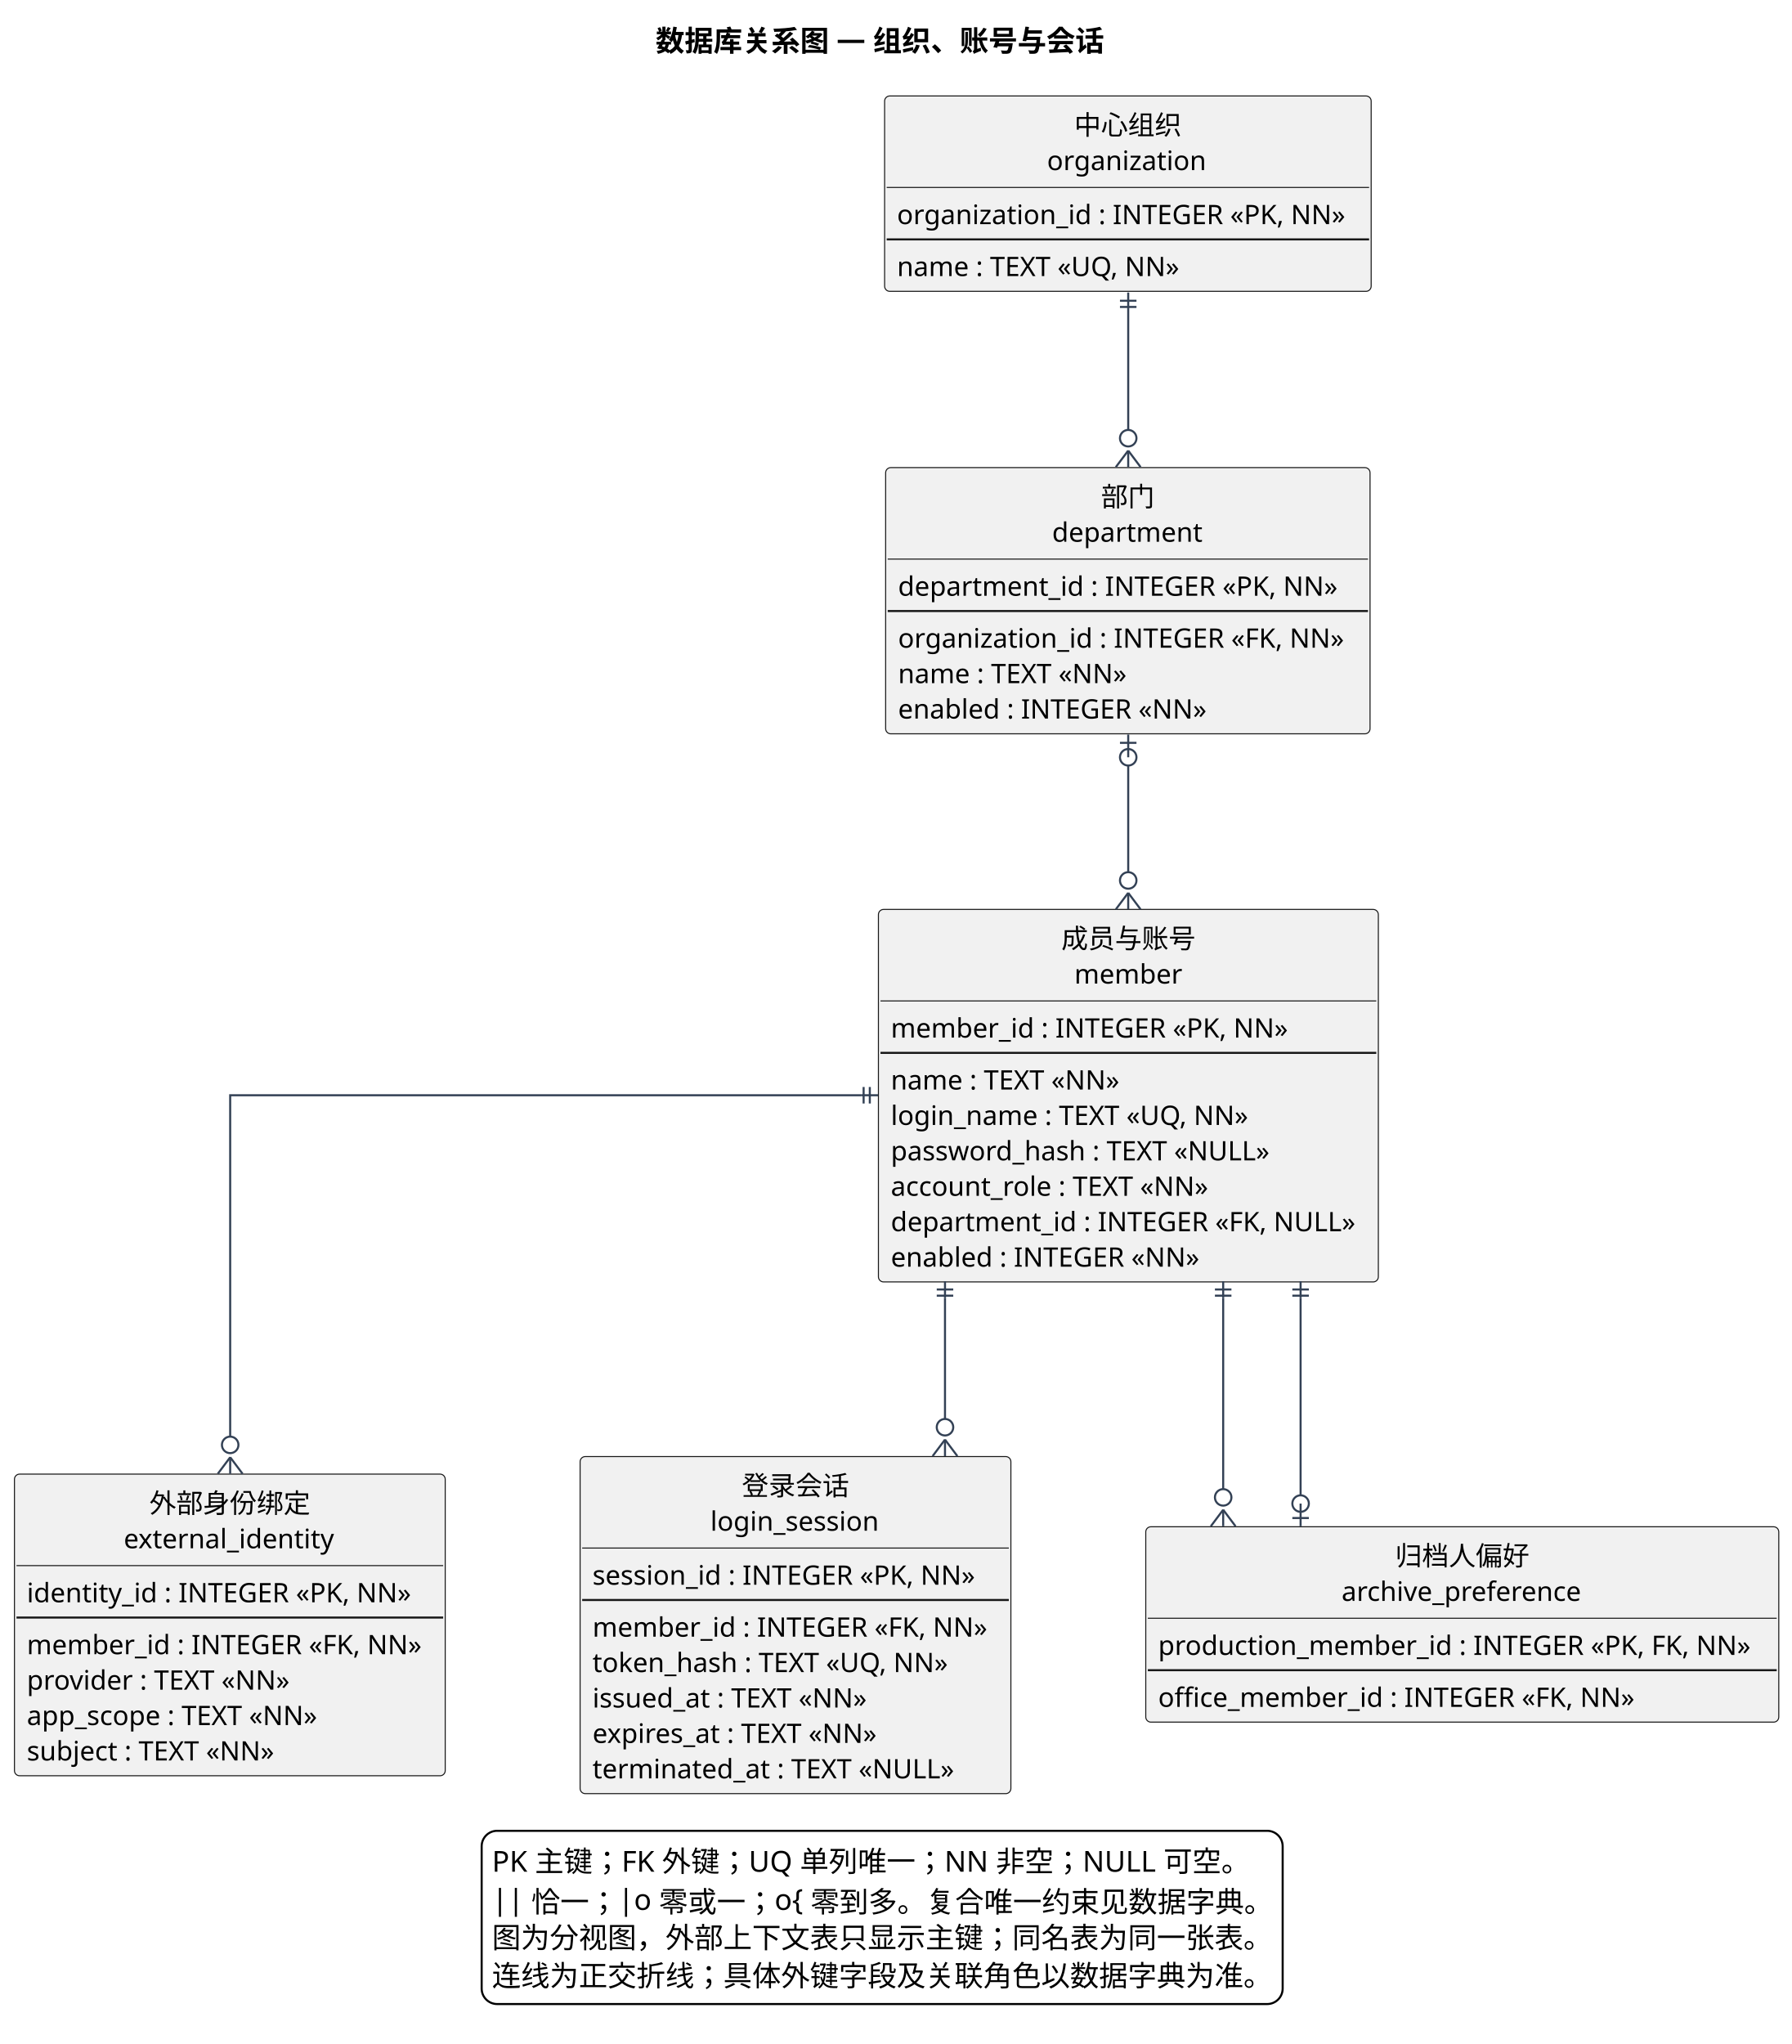
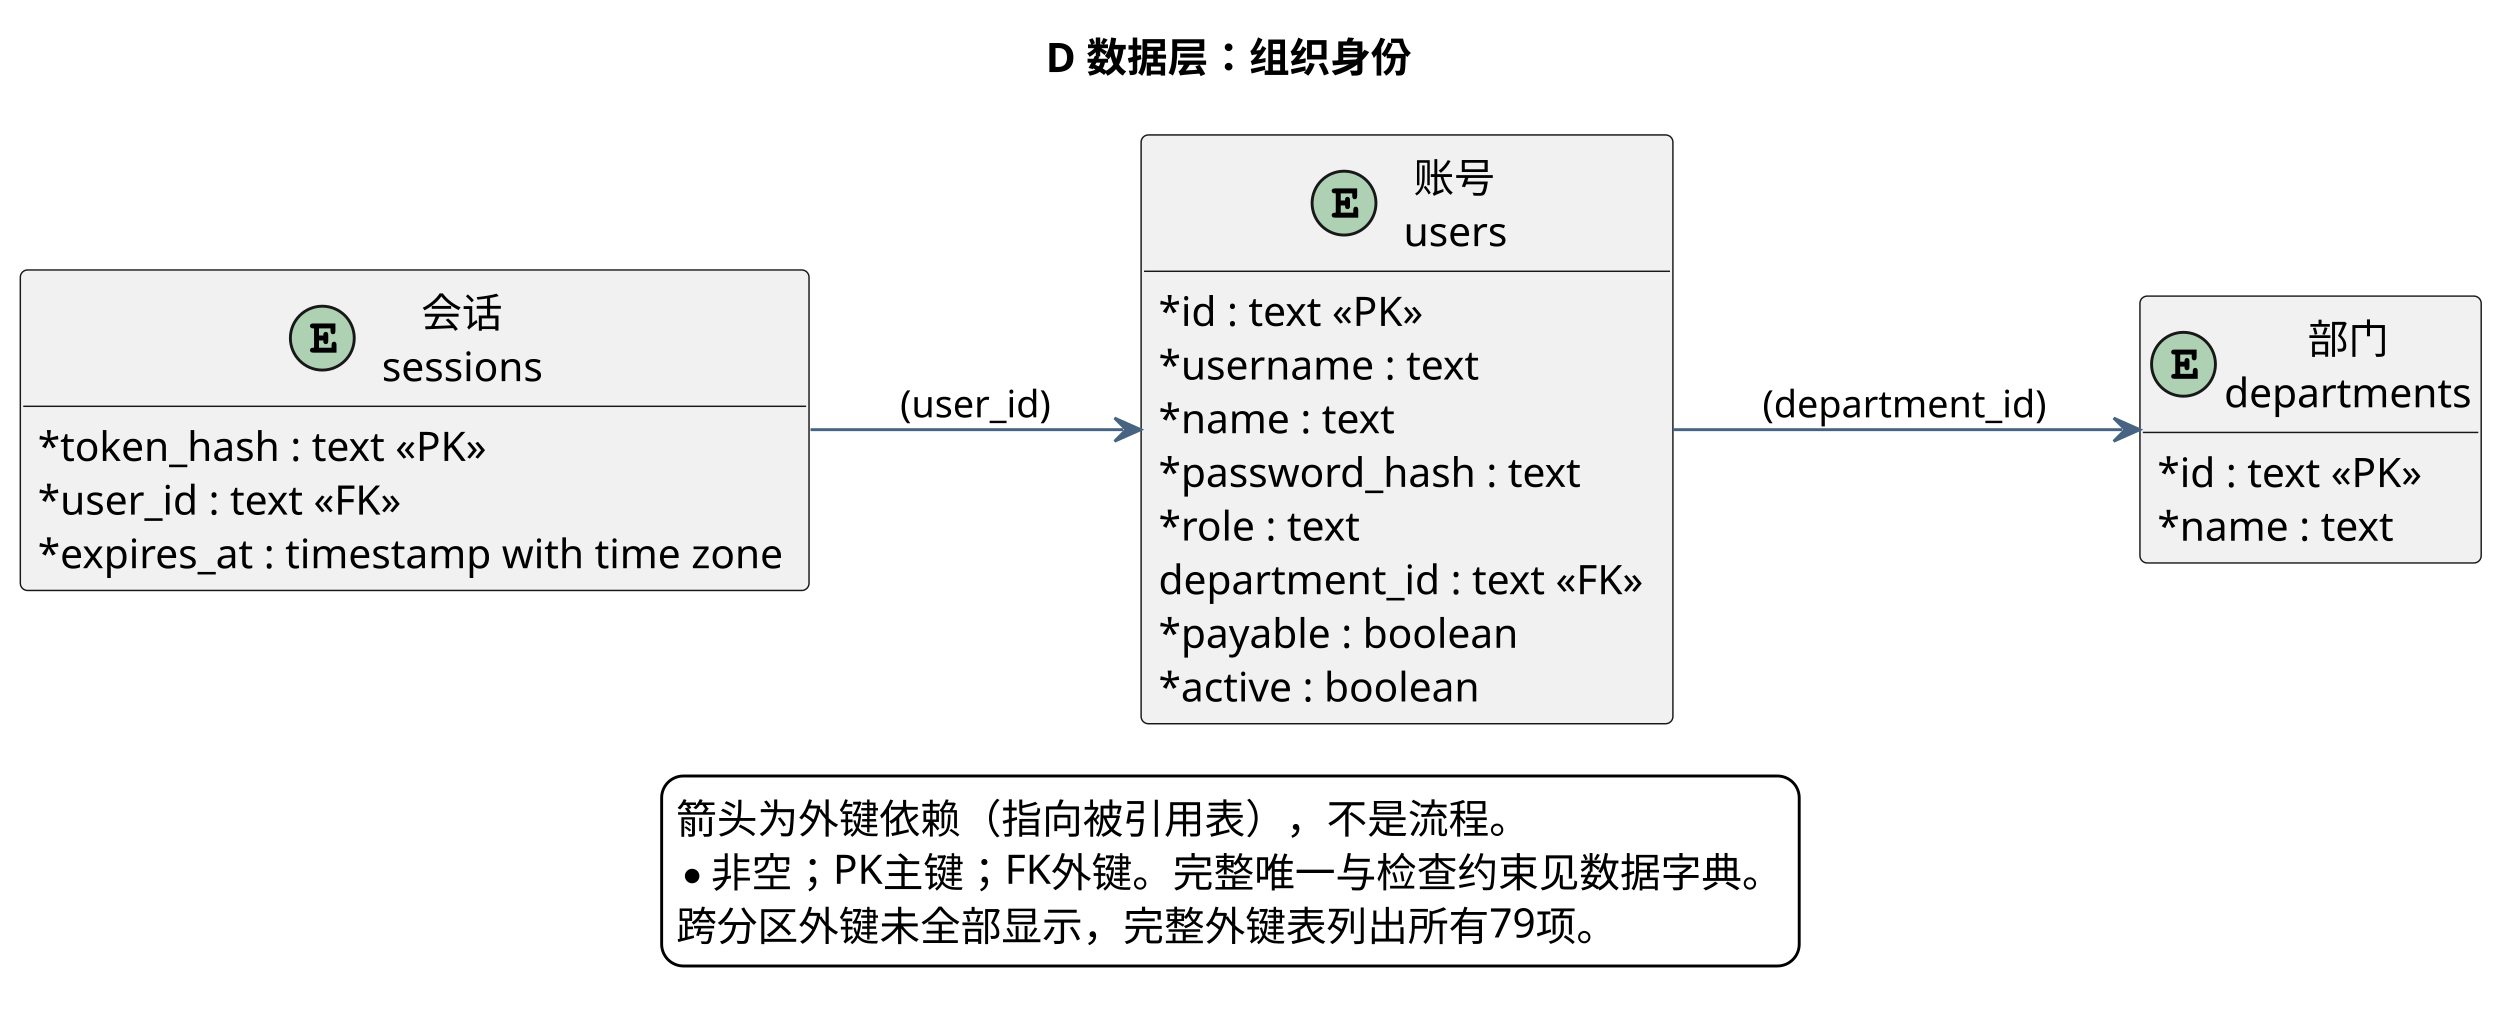
- <svg xmlns="http://www.w3.org/2000/svg" contentStyleType="text/css" height="990px" preserveAspectRatio="none" style="width:868px;height:990px;background:#FFFFFF;" version="1.1" viewBox="0 0 868 990" width="868px" zoomAndPan="magnify">
+ <svg xmlns="http://www.w3.org/2000/svg" contentStyleType="text/css" height="352px" preserveAspectRatio="none" style="width:861px;height:352px;background:#FFFFFF;" version="1.1" viewBox="0 0 861 352" width="861px" zoomAndPan="magnify">
  <defs />
  <g>
-     <text fill="#000000" font-family="Microsoft YaHei" font-size="14" font-weight="bold" lengthAdjust="spacing" textLength="219.461" x="317.583" y="24.814">数据库关系图 — 组织、账号与会话</text>
-     <g id="elem_organization">
-       <rect codeLine="13" fill="#F1F1F1" height="94.631" id="organization" rx="2.5" ry="2.5" style="stroke:#181818;stroke-width:0.5;" width="235.685" x="428.5" y="46.477" />
-       <text fill="#000000" font-family="Microsoft YaHei" font-size="13" lengthAdjust="spacing" textLength="52" x="520.342" y="65.233">中心组织</text>
-       <text fill="#000000" font-family="Microsoft YaHei" font-size="13" lengthAdjust="spacing" textLength="78.356" x="507.165" y="82.391">organization</text>
-       <line style="stroke:#181818;stroke-width:0.5;" x1="429.5" x2="663.185" y1="90.793" y2="90.793" />
-       <text fill="#000000" font-family="Microsoft YaHei" font-size="13" lengthAdjust="spacing" textLength="223.685" x="434.5" y="108.548">organization_id : INTEGER «PK, NN»</text>
-       <line style="stroke:#181818;stroke-width:1.0;" x1="429.5" x2="663.185" y1="115.951" y2="115.951" />
-       <text fill="#000000" font-family="Microsoft YaHei" font-size="13" lengthAdjust="spacing" textLength="142.721" x="434.5" y="133.706">name : TEXT «UQ, NN»</text>
+     <text fill="#000000" font-family="Microsoft YaHei" font-size="14" font-weight="bold" lengthAdjust="spacing" textLength="127.251" x="360.137" y="24.814">D 数据层：组织身份</text>
+     <g id="elem_departments">
+       <rect codeLine="9" fill="#F1F1F1" height="91.91" id="departments" rx="2.5" ry="2.5" style="stroke:#181818;stroke-width:0.5;" width="117.524" x="737" y="101.978" />
+       <ellipse cx="752" cy="125.455" fill="#ADD1B2" rx="11" ry="11" style="stroke:#181818;stroke-width:1.0;" />
+       <path d="M750.859,126.252 L750.859,128.752 L755.188,128.752 L755.188,127.83 Q755.188,127.221 755.43,126.955 Q755.672,126.689 756.047,126.689 Q756.422,126.689 756.656,126.955 Q756.891,127.221 756.891,127.83 L756.891,130.455 L748.891,130.455 Q748.266,130.455 748.008,130.221 Q747.75,129.986 747.75,129.596 Q747.75,129.221 748.016,128.986 Q748.281,128.752 748.891,128.752 L749.156,128.752 L749.156,122.096 L748.891,122.096 Q748.266,122.096 748.008,121.861 Q747.75,121.627 747.75,121.236 Q747.75,120.861 748.008,120.627 Q748.266,120.393 748.891,120.393 L756.516,120.393 L756.516,122.986 Q756.516,123.596 756.289,123.853 Q756.062,124.111 755.672,124.111 Q755.297,124.111 755.062,123.853 Q754.828,123.596 754.828,122.986 L754.828,122.096 L750.859,122.096 L750.859,124.549 L752.344,124.549 Q752.344,123.893 752.469,123.705 Q752.734,123.299 753.203,123.299 Q753.578,123.299 753.812,123.557 Q754.047,123.814 754.047,124.424 L754.047,126.393 Q754.047,126.939 753.922,127.127 Q753.656,127.518 753.203,127.518 Q752.734,127.518 752.469,127.111 Q752.344,126.924 752.344,126.252 L750.859,126.252 Z " fill="#000000" />
+       <text fill="#000000" font-family="Microsoft YaHei" font-size="14" lengthAdjust="spacing" textLength="28" x="794.762" y="121.791">部门</text>
+       <text fill="#000000" font-family="Microsoft YaHei" font-size="14" lengthAdjust="spacing" textLength="85.524" x="766" y="140.269">departments</text>
+       <line style="stroke:#181818;stroke-width:0.5;" x1="738" x2="853.524" y1="148.933" y2="148.933" />
+       <text fill="#000000" font-family="Microsoft YaHei" font-size="14" lengthAdjust="spacing" textLength="93.331" x="743" y="167.746">*id : text «PK»</text>
+       <text fill="#000000" font-family="Microsoft YaHei" font-size="14" lengthAdjust="spacing" textLength="80.924" x="743" y="186.224">*name : text</text>
    </g>
-     <g id="elem_department">
-       <rect codeLine="18" fill="#F1F1F1" height="128.946" id="department" rx="2.5" ry="2.5" style="stroke:#181818;stroke-width:0.5;" width="234.638" x="429" y="226.477" />
-       <text fill="#000000" font-family="Microsoft YaHei" font-size="13" lengthAdjust="spacing" textLength="26" x="533.319" y="245.233">部门</text>
-       <text fill="#000000" font-family="Microsoft YaHei" font-size="13" lengthAdjust="spacing" textLength="73.398" x="509.62" y="262.391">department</text>
-       <line style="stroke:#181818;stroke-width:0.5;" x1="430" x2="662.638" y1="270.793" y2="270.793" />
-       <text fill="#000000" font-family="Microsoft YaHei" font-size="13" lengthAdjust="spacing" textLength="218.727" x="435" y="288.548">department_id : INTEGER «PK, NN»</text>
-       <line style="stroke:#181818;stroke-width:1.0;" x1="430" x2="662.638" y1="295.951" y2="295.951" />
-       <text fill="#000000" font-family="Microsoft YaHei" font-size="13" lengthAdjust="spacing" textLength="222.638" x="435" y="313.706">organization_id : INTEGER «FK, NN»</text>
-       <text fill="#000000" font-family="Microsoft YaHei" font-size="13" lengthAdjust="spacing" textLength="115.445" x="435" y="330.864">name : TEXT «NN»</text>
-       <text fill="#000000" font-family="Microsoft YaHei" font-size="13" lengthAdjust="spacing" textLength="154.572" x="435" y="348.022">enabled : INTEGER «NN»</text>
+     <g id="elem_users">
+       <rect codeLine="13" fill="#F1F1F1" height="202.775" id="users" rx="2.5" ry="2.5" style="stroke:#181818;stroke-width:0.5;" width="183.151" x="393" y="46.477" />
+       <ellipse cx="462.887" cy="69.955" fill="#ADD1B2" rx="11" ry="11" style="stroke:#181818;stroke-width:1.0;" />
+       <path d="M461.747,70.752 L461.747,73.252 L466.075,73.252 L466.075,72.33 Q466.075,71.721 466.317,71.455 Q466.559,71.189 466.934,71.189 Q467.309,71.189 467.543,71.455 Q467.778,71.721 467.778,72.33 L467.778,74.955 L459.778,74.955 Q459.153,74.955 458.895,74.721 Q458.637,74.486 458.637,74.096 Q458.637,73.721 458.903,73.486 Q459.168,73.252 459.778,73.252 L460.043,73.252 L460.043,66.596 L459.778,66.596 Q459.153,66.596 458.895,66.361 Q458.637,66.127 458.637,65.736 Q458.637,65.361 458.895,65.127 Q459.153,64.893 459.778,64.893 L467.403,64.893 L467.403,67.486 Q467.403,68.096 467.176,68.353 Q466.95,68.611 466.559,68.611 Q466.184,68.611 465.95,68.353 Q465.715,68.096 465.715,67.486 L465.715,66.596 L461.747,66.596 L461.747,69.049 L463.231,69.049 Q463.231,68.393 463.356,68.205 Q463.622,67.799 464.09,67.799 Q464.465,67.799 464.7,68.057 Q464.934,68.314 464.934,68.924 L464.934,70.893 Q464.934,71.439 464.809,71.627 Q464.543,72.018 464.09,72.018 Q463.622,72.018 463.356,71.611 Q463.231,71.424 463.231,70.752 L461.747,70.752 Z " fill="#000000" />
+       <text fill="#000000" font-family="Microsoft YaHei" font-size="14" lengthAdjust="spacing" textLength="28" x="486.826" y="66.291">账号</text>
+       <text fill="#000000" font-family="Microsoft YaHei" font-size="14" lengthAdjust="spacing" textLength="34.877" x="483.387" y="84.769">users</text>
+       <line style="stroke:#181818;stroke-width:0.5;" x1="394" x2="575.151" y1="93.433" y2="93.433" />
+       <text fill="#000000" font-family="Microsoft YaHei" font-size="14" lengthAdjust="spacing" textLength="93.331" x="399" y="112.246">*id : text «PK»</text>
+       <text fill="#000000" font-family="Microsoft YaHei" font-size="14" lengthAdjust="spacing" textLength="109.32" x="399" y="130.724">*username : text</text>
+       <text fill="#000000" font-family="Microsoft YaHei" font-size="14" lengthAdjust="spacing" textLength="80.924" x="399" y="149.201">*name : text</text>
+       <text fill="#000000" font-family="Microsoft YaHei" font-size="14" lengthAdjust="spacing" textLength="145.127" x="399" y="167.679">*password_hash : text</text>
+       <text fill="#000000" font-family="Microsoft YaHei" font-size="14" lengthAdjust="spacing" textLength="69.412" x="399" y="186.156">*role : text</text>
+       <text fill="#000000" font-family="Microsoft YaHei" font-size="14" lengthAdjust="spacing" textLength="171.151" x="399" y="204.634">department_id : text «FK»</text>
+       <text fill="#000000" font-family="Microsoft YaHei" font-size="14" lengthAdjust="spacing" textLength="125.241" x="399" y="223.111">*payable : boolean</text>
+       <text fill="#000000" font-family="Microsoft YaHei" font-size="14" lengthAdjust="spacing" textLength="111.795" x="399" y="241.589">*active : boolean</text>
    </g>
-     <g id="elem_member">
-       <rect codeLine="25" fill="#F1F1F1" height="180.419" id="member" rx="2.5" ry="2.5" style="stroke:#181818;stroke-width:0.5;" width="242.16" x="425.5" y="440.478" />
-       <text fill="#000000" font-family="Microsoft YaHei" font-size="13" lengthAdjust="spacing" textLength="65" x="514.08" y="459.233">成员与账号</text>
-       <text fill="#000000" font-family="Microsoft YaHei" font-size="13" lengthAdjust="spacing" textLength="52.381" x="520.389" y="476.391">member</text>
-       <line style="stroke:#181818;stroke-width:0.5;" x1="426.5" x2="666.66" y1="484.793" y2="484.793" />
-       <text fill="#000000" font-family="Microsoft YaHei" font-size="13" lengthAdjust="spacing" textLength="197.71" x="431.5" y="502.548">member_id : INTEGER «PK, NN»</text>
-       <line style="stroke:#181818;stroke-width:1.0;" x1="426.5" x2="666.66" y1="509.951" y2="509.951" />
-       <text fill="#000000" font-family="Microsoft YaHei" font-size="13" lengthAdjust="spacing" textLength="115.445" x="431.5" y="527.706">name : TEXT «NN»</text>
-       <text fill="#000000" font-family="Microsoft YaHei" font-size="13" lengthAdjust="spacing" textLength="180.058" x="431.5" y="544.864">login_name : TEXT «UQ, NN»</text>
-       <text fill="#000000" font-family="Microsoft YaHei" font-size="13" lengthAdjust="spacing" textLength="187.542" x="431.5" y="562.021">password_hash : TEXT «NULL»</text>
-       <text fill="#000000" font-family="Microsoft YaHei" font-size="13" lengthAdjust="spacing" textLength="159.935" x="431.5" y="579.179">account_role : TEXT «NN»</text>
-       <text fill="#000000" font-family="Microsoft YaHei" font-size="13" lengthAdjust="spacing" textLength="230.16" x="431.5" y="596.337">department_id : INTEGER «FK, NULL»</text>
-       <text fill="#000000" font-family="Microsoft YaHei" font-size="13" lengthAdjust="spacing" textLength="154.572" x="431.5" y="613.495">enabled : INTEGER «NN»</text>
+     <g id="elem_sessions">
+       <rect codeLine="23" fill="#F1F1F1" height="110.388" id="sessions" rx="2.5" ry="2.5" style="stroke:#181818;stroke-width:0.5;" width="271.629" x="7" y="92.978" />
+       <ellipse cx="111.005" cy="116.455" fill="#ADD1B2" rx="11" ry="11" style="stroke:#181818;stroke-width:1.0;" />
+       <path d="M109.865,117.252 L109.865,119.752 L114.193,119.752 L114.193,118.83 Q114.193,118.221 114.435,117.955 Q114.677,117.689 115.052,117.689 Q115.427,117.689 115.662,117.955 Q115.896,118.221 115.896,118.83 L115.896,121.455 L107.896,121.455 Q107.271,121.455 107.013,121.221 Q106.755,120.986 106.755,120.596 Q106.755,120.221 107.021,119.986 Q107.287,119.752 107.896,119.752 L108.162,119.752 L108.162,113.096 L107.896,113.096 Q107.271,113.096 107.013,112.861 Q106.755,112.627 106.755,112.236 Q106.755,111.861 107.013,111.627 Q107.271,111.393 107.896,111.393 L115.521,111.393 L115.521,113.986 Q115.521,114.596 115.294,114.853 Q115.068,115.111 114.677,115.111 Q114.302,115.111 114.068,114.853 Q113.834,114.596 113.834,113.986 L113.834,113.096 L109.865,113.096 L109.865,115.549 L111.349,115.549 Q111.349,114.893 111.474,114.705 Q111.74,114.299 112.209,114.299 Q112.584,114.299 112.818,114.557 Q113.052,114.814 113.052,115.424 L113.052,117.393 Q113.052,117.939 112.927,118.127 Q112.662,118.518 112.209,118.518 Q111.74,118.518 111.474,118.111 Q111.349,117.924 111.349,117.252 L109.865,117.252 Z " fill="#000000" />
+       <text fill="#000000" font-family="Microsoft YaHei" font-size="14" lengthAdjust="spacing" textLength="28" x="145.065" y="112.791">会话</text>
+       <text fill="#000000" font-family="Microsoft YaHei" font-size="14" lengthAdjust="spacing" textLength="55.118" x="131.505" y="131.269">sessions</text>
+       <line style="stroke:#181818;stroke-width:0.5;" x1="8" x2="277.629" y1="139.933" y2="139.933" />
+       <text fill="#000000" font-family="Microsoft YaHei" font-size="14" lengthAdjust="spacing" textLength="156.693" x="13" y="158.746">*token_hash : text «PK»</text>
+       <text fill="#000000" font-family="Microsoft YaHei" font-size="14" lengthAdjust="spacing" textLength="126.875" x="13" y="177.224">*user_id : text «FK»</text>
+       <text fill="#000000" font-family="Microsoft YaHei" font-size="14" lengthAdjust="spacing" textLength="259.629" x="13" y="195.701">*expires_at : timestamp with time zone</text>
    </g>
-     <g id="elem_external_identity">
-       <rect codeLine="35" fill="#F1F1F1" height="146.104" id="external_identity" rx="2.5" ry="2.5" style="stroke:#181818;stroke-width:0.5;" width="208.663" x="7" y="713.977" />
-       <text fill="#000000" font-family="Microsoft YaHei" font-size="13" lengthAdjust="spacing" textLength="78" x="72.332" y="732.733">外部身份绑定</text>
-       <text fill="#000000" font-family="Microsoft YaHei" font-size="13" lengthAdjust="spacing" textLength="102.819" x="59.922" y="749.891">external_identity</text>
-       <line style="stroke:#181818;stroke-width:0.5;" x1="8" x2="214.663" y1="758.293" y2="758.293" />
-       <text fill="#000000" font-family="Microsoft YaHei" font-size="13" lengthAdjust="spacing" textLength="192.518" x="13" y="776.048">identity_id : INTEGER «PK, NN»</text>
-       <line style="stroke:#181818;stroke-width:1.0;" x1="8" x2="214.663" y1="783.451" y2="783.451" />
-       <text fill="#000000" font-family="Microsoft YaHei" font-size="13" lengthAdjust="spacing" textLength="196.663" x="13" y="801.206">member_id : INTEGER «FK, NN»</text>
-       <text fill="#000000" font-family="Microsoft YaHei" font-size="13" lengthAdjust="spacing" textLength="133.161" x="13" y="818.364">provider : TEXT «NN»</text>
-       <text fill="#000000" font-family="Microsoft YaHei" font-size="13" lengthAdjust="spacing" textLength="146.79" x="13" y="835.521">app_scope : TEXT «NN»</text>
-       <text fill="#000000" font-family="Microsoft YaHei" font-size="13" lengthAdjust="spacing" textLength="125.233" x="13" y="852.679">subject : TEXT «NN»</text>
+     <g id="link_sessions_users">
+       <path codeLine="28" d="M279.15,147.977 C317.34,147.977 351.96,147.977 386.85,147.977 " fill="none" id="sessions-to-users" style="stroke:#466482;stroke-width:1.0;" />
+       <polygon fill="#466482" points="392.85,147.977,383.85,143.977,387.85,147.977,383.85,151.977,392.85,147.977" style="stroke:#466482;stroke-width:1.0;" />
+       <text fill="#000000" font-family="Microsoft YaHei" font-size="13" lengthAdjust="spacing" textLength="52.654" x="310" y="143.733">(user_id)</text>
    </g>
-     <g id="elem_login_session">
-       <rect codeLine="43" fill="#F1F1F1" height="163.262" id="login_session" rx="2.5" ry="2.5" style="stroke:#181818;stroke-width:0.5;" width="208.663" x="281" y="705.477" />
-       <text fill="#000000" font-family="Microsoft YaHei" font-size="13" lengthAdjust="spacing" textLength="52" x="359.332" y="724.233">登录会话</text>
-       <text fill="#000000" font-family="Microsoft YaHei" font-size="13" lengthAdjust="spacing" textLength="82.501" x="344.081" y="741.391">login_session</text>
-       <line style="stroke:#181818;stroke-width:0.5;" x1="282" x2="488.663" y1="749.793" y2="749.793" />
-       <text fill="#000000" font-family="Microsoft YaHei" font-size="13" lengthAdjust="spacing" textLength="190.493" x="287" y="767.548">session_id : INTEGER «PK, NN»</text>
-       <line style="stroke:#181818;stroke-width:1.0;" x1="282" x2="488.663" y1="774.951" y2="774.951" />
-       <text fill="#000000" font-family="Microsoft YaHei" font-size="13" lengthAdjust="spacing" textLength="196.663" x="287" y="792.706">member_id : INTEGER «FK, NN»</text>
-       <text fill="#000000" font-family="Microsoft YaHei" font-size="13" lengthAdjust="spacing" textLength="178.579" x="287" y="809.864">token_hash : TEXT «UQ, NN»</text>
-       <text fill="#000000" font-family="Microsoft YaHei" font-size="13" lengthAdjust="spacing" textLength="137.744" x="287" y="827.021">issued_at : TEXT «NN»</text>
-       <text fill="#000000" font-family="Microsoft YaHei" font-size="13" lengthAdjust="spacing" textLength="142.632" x="287" y="844.179">expires_at : TEXT «NN»</text>
-       <text fill="#000000" font-family="Microsoft YaHei" font-size="13" lengthAdjust="spacing" textLength="179.582" x="287" y="861.337">terminated_at : TEXT «NULL»</text>
+     <g id="link_users_departments">
+       <path codeLine="29" d="M576.27,147.977 C628.17,147.977 685.73,147.977 730.94,147.977 " fill="none" id="users-to-departments" style="stroke:#466482;stroke-width:1.0;" />
+       <polygon fill="#466482" points="736.94,147.977,727.94,143.977,731.94,147.977,727.94,151.977,736.94,147.977" style="stroke:#466482;stroke-width:1.0;" />
+       <text fill="#000000" font-family="Microsoft YaHei" font-size="13" lengthAdjust="spacing" textLength="99.684" x="607" y="143.733">(department_id)</text>
    </g>
-     <g id="elem_archive_preference">
-       <rect codeLine="52" fill="#F1F1F1" height="94.631" id="archive_preference" rx="2.5" ry="2.5" style="stroke:#181818;stroke-width:0.5;" width="306.627" x="555" y="739.477" />
-       <text fill="#000000" font-family="Microsoft YaHei" font-size="13" lengthAdjust="spacing" textLength="65" x="675.813" y="758.233">归档人偏好</text>
-       <text fill="#000000" font-family="Microsoft YaHei" font-size="13" lengthAdjust="spacing" textLength="116.93" x="649.848" y="775.391">archive_preference</text>
-       <line style="stroke:#181818;stroke-width:0.5;" x1="556" x2="860.626" y1="783.793" y2="783.793" />
-       <text fill="#000000" font-family="Microsoft YaHei" font-size="13" lengthAdjust="spacing" textLength="294.627" x="561" y="801.548">production_member_id : INTEGER «PK, FK, NN»</text>
-       <line style="stroke:#181818;stroke-width:1.0;" x1="556" x2="860.626" y1="808.951" y2="808.951" />
-       <text fill="#000000" font-family="Microsoft YaHei" font-size="13" lengthAdjust="spacing" textLength="237.123" x="561" y="826.706">office_member_id : INTEGER «FK, NN»</text>
-     </g>
-     <g id="link_organization_department">
-       <path codeLine="57" d="M546.5,149.667 C546.5,175.058 546.5,180.657 546.5,208.238 " fill="none" id="organization-department" style="stroke:#334155;stroke-width:1.0;" />
-       <line style="stroke:#334155;stroke-width:1.0;" x1="542.5" x2="550.5" y1="145.667" y2="145.667" />
-       <line style="stroke:#334155;stroke-width:1.0;" x1="542.5" x2="550.5" y1="148.667" y2="148.667" />
-       <line style="stroke:#334155;stroke-width:1.0;" x1="546.5" x2="546.5" y1="149.667" y2="141.667" />
-       <line style="stroke:#334155;stroke-width:1.0;" x1="546.5" x2="552.5" y1="218.238" y2="226.238" />
-       <line style="stroke:#334155;stroke-width:1.0;" x1="546.5" x2="540.5" y1="218.238" y2="226.238" />
-       <line style="stroke:#334155;stroke-width:1.0;" x1="546.5" x2="546.5" y1="218.238" y2="226.238" />
-       <ellipse cx="546.5" cy="212.238" fill="none" rx="4" ry="4" style="stroke:#334155;stroke-width:1.0;" />
-     </g>
-     <g id="link_department_member">
-       <path codeLine="58" d="M546.5,370.788 C546.5,396.837 546.5,394.308 546.5,422.438 " fill="none" id="department-member" style="stroke:#334155;stroke-width:1.0;" />
-       <line style="stroke:#334155;stroke-width:1.0;" x1="546.5" x2="546.5" y1="366.788" y2="355.788" />
-       <ellipse cx="546.5" cy="366.788" fill="none" rx="4" ry="4" style="stroke:#334155;stroke-width:1.0;" />
-       <line style="stroke:#334155;stroke-width:1.0;" x1="542.5" x2="550.5" y1="359.788" y2="359.788" />
-       <line style="stroke:#334155;stroke-width:1.0;" x1="546.5" x2="552.5" y1="432.438" y2="440.438" />
-       <line style="stroke:#334155;stroke-width:1.0;" x1="546.5" x2="540.5" y1="432.438" y2="440.438" />
-       <line style="stroke:#334155;stroke-width:1.0;" x1="546.5" x2="546.5" y1="432.438" y2="440.438" />
-       <ellipse cx="546.5" cy="426.438" fill="none" rx="4" ry="4" style="stroke:#334155;stroke-width:1.0;" />
-     </g>
-     <g id="link_member_external_identity">
-       <path codeLine="59" d="M417.33,530.477 C288.62,530.477 111.5,530.477 111.5,530.477 C111.5,530.477 111.5,620.008 111.5,695.817 " fill="none" id="member-external_identity" style="stroke:#334155;stroke-width:1.0;" />
-       <line style="stroke:#334155;stroke-width:1.0;" x1="421.33" x2="421.33" y1="526.477" y2="534.477" />
-       <line style="stroke:#334155;stroke-width:1.0;" x1="418.33" x2="418.33" y1="526.477" y2="534.477" />
-       <line style="stroke:#334155;stroke-width:1.0;" x1="417.33" x2="425.33" y1="530.477" y2="530.477" />
-       <line style="stroke:#334155;stroke-width:1.0;" x1="111.5" x2="117.5" y1="705.817" y2="713.817" />
-       <line style="stroke:#334155;stroke-width:1.0;" x1="111.5" x2="105.5" y1="705.817" y2="713.817" />
-       <line style="stroke:#334155;stroke-width:1.0;" x1="111.5" x2="111.5" y1="705.817" y2="713.817" />
-       <ellipse cx="111.5" cy="699.817" fill="none" rx="4" ry="4" style="stroke:#334155;stroke-width:1.0;" />
-     </g>
-     <g id="link_member_login_session">
-       <path codeLine="60" d="M457.75,628.548 C457.75,656.117 457.75,660.278 457.75,687.268 " fill="none" id="member-login_session" style="stroke:#334155;stroke-width:1.0;" />
-       <line style="stroke:#334155;stroke-width:1.0;" x1="453.75" x2="461.75" y1="624.548" y2="624.548" />
-       <line style="stroke:#334155;stroke-width:1.0;" x1="453.75" x2="461.75" y1="627.548" y2="627.548" />
-       <line style="stroke:#334155;stroke-width:1.0;" x1="457.75" x2="457.75" y1="628.548" y2="620.548" />
-       <line style="stroke:#334155;stroke-width:1.0;" x1="457.75" x2="463.75" y1="697.268" y2="705.268" />
-       <line style="stroke:#334155;stroke-width:1.0;" x1="457.75" x2="451.75" y1="697.268" y2="705.268" />
-       <line style="stroke:#334155;stroke-width:1.0;" x1="457.75" x2="457.75" y1="697.268" y2="705.268" />
-       <ellipse cx="457.75" cy="691.268" fill="none" rx="4" ry="4" style="stroke:#334155;stroke-width:1.0;" />
-     </g>
-     <g id="link_member_archive_preference">
-       <path codeLine="61" d="M592.5,628.548 C592.5,668.538 592.5,687.967 592.5,721.247 " fill="none" id="member-archive_preference" style="stroke:#334155;stroke-width:1.0;" />
-       <line style="stroke:#334155;stroke-width:1.0;" x1="588.5" x2="596.5" y1="624.548" y2="624.548" />
-       <line style="stroke:#334155;stroke-width:1.0;" x1="588.5" x2="596.5" y1="627.548" y2="627.548" />
-       <line style="stroke:#334155;stroke-width:1.0;" x1="592.5" x2="592.5" y1="628.548" y2="620.548" />
-       <line style="stroke:#334155;stroke-width:1.0;" x1="592.5" x2="598.5" y1="731.247" y2="739.247" />
-       <line style="stroke:#334155;stroke-width:1.0;" x1="592.5" x2="586.5" y1="731.247" y2="739.247" />
-       <line style="stroke:#334155;stroke-width:1.0;" x1="592.5" x2="592.5" y1="731.247" y2="739.247" />
-       <ellipse cx="592.5" cy="725.247" fill="none" rx="4" ry="4" style="stroke:#334155;stroke-width:1.0;" />
-     </g>
-     <g id="link_member_archive_preference">
-       <path codeLine="62" d="M630,628.548 C630,668.538 630,690.967 630,724.247 " fill="none" id="member-archive_preference-1" style="stroke:#334155;stroke-width:1.0;" />
-       <line style="stroke:#334155;stroke-width:1.0;" x1="626" x2="634" y1="624.548" y2="624.548" />
-       <line style="stroke:#334155;stroke-width:1.0;" x1="626" x2="634" y1="627.548" y2="627.548" />
-       <line style="stroke:#334155;stroke-width:1.0;" x1="630" x2="630" y1="628.548" y2="620.548" />
-       <line style="stroke:#334155;stroke-width:1.0;" x1="630" x2="630" y1="728.247" y2="739.247" />
-       <ellipse cx="630" cy="728.247" fill="none" rx="4" ry="4" style="stroke:#334155;stroke-width:1.0;" />
-       <line style="stroke:#334155;stroke-width:1.0;" x1="634" x2="626" y1="735.247" y2="735.247" />
-     </g>
-     <rect fill="none" height="83.91" id="_legend" rx="7.5" ry="7.5" style="stroke:#000000;stroke-width:1.0;" width="388" x="233.313" y="886.739" />
-     <text fill="#000000" font-family="Microsoft YaHei" font-size="14" lengthAdjust="spacing" textLength="373.317" x="238.313" y="906.553">PK 主键；FK 外键；UQ 单列唯一；NN 非空；NULL 可空。</text>
-     <text fill="#000000" font-family="Microsoft YaHei" font-size="14" lengthAdjust="spacing" textLength="368.204" x="238.313" y="925.03">|| 恰一；|o 零或一；o{ 零到多。复合唯一约束见数据字典。</text>
-     <text fill="#000000" font-family="Microsoft YaHei" font-size="14" lengthAdjust="spacing" textLength="378" x="238.313" y="943.508">图为分视图，外部上下文表只显示主键；同名表为同一张表。</text>
-     <text fill="#000000" font-family="Microsoft YaHei" font-size="14" lengthAdjust="spacing" textLength="378" x="238.313" y="961.985">连线为正交折线；具体外键字段及关联角色以数据字典为准。</text>
+     <rect fill="none" height="65.433" id="_legend" rx="7.5" ry="7.5" style="stroke:#000000;stroke-width:1.0;" width="391.776" x="227.874" y="267.253" />
+     <text fill="#000000" font-family="Microsoft YaHei" font-size="14" lengthAdjust="spacing" textLength="294" x="232.874" y="287.066">箭头为外键依赖（指向被引用表），不是流程。</text>
+     <ellipse cx="238.374" cy="301.708" fill="#000000" rx="2.5" ry="2.5" style="stroke:#000000;stroke-width:0.0;" />
+     <text fill="#000000" font-family="Microsoft YaHei" font-size="14" lengthAdjust="spacing" textLength="369.776" x="244.874" y="305.544">非空；PK主键；FK外键。完整唯一与检查约束见数据字典。</text>
+     <text fill="#000000" font-family="Microsoft YaHei" font-size="14" lengthAdjust="spacing" textLength="324.42" x="232.874" y="324.022">跨分区外键未全部显示，完整外键表列出所有79项。</text>
  </g>
</svg>
